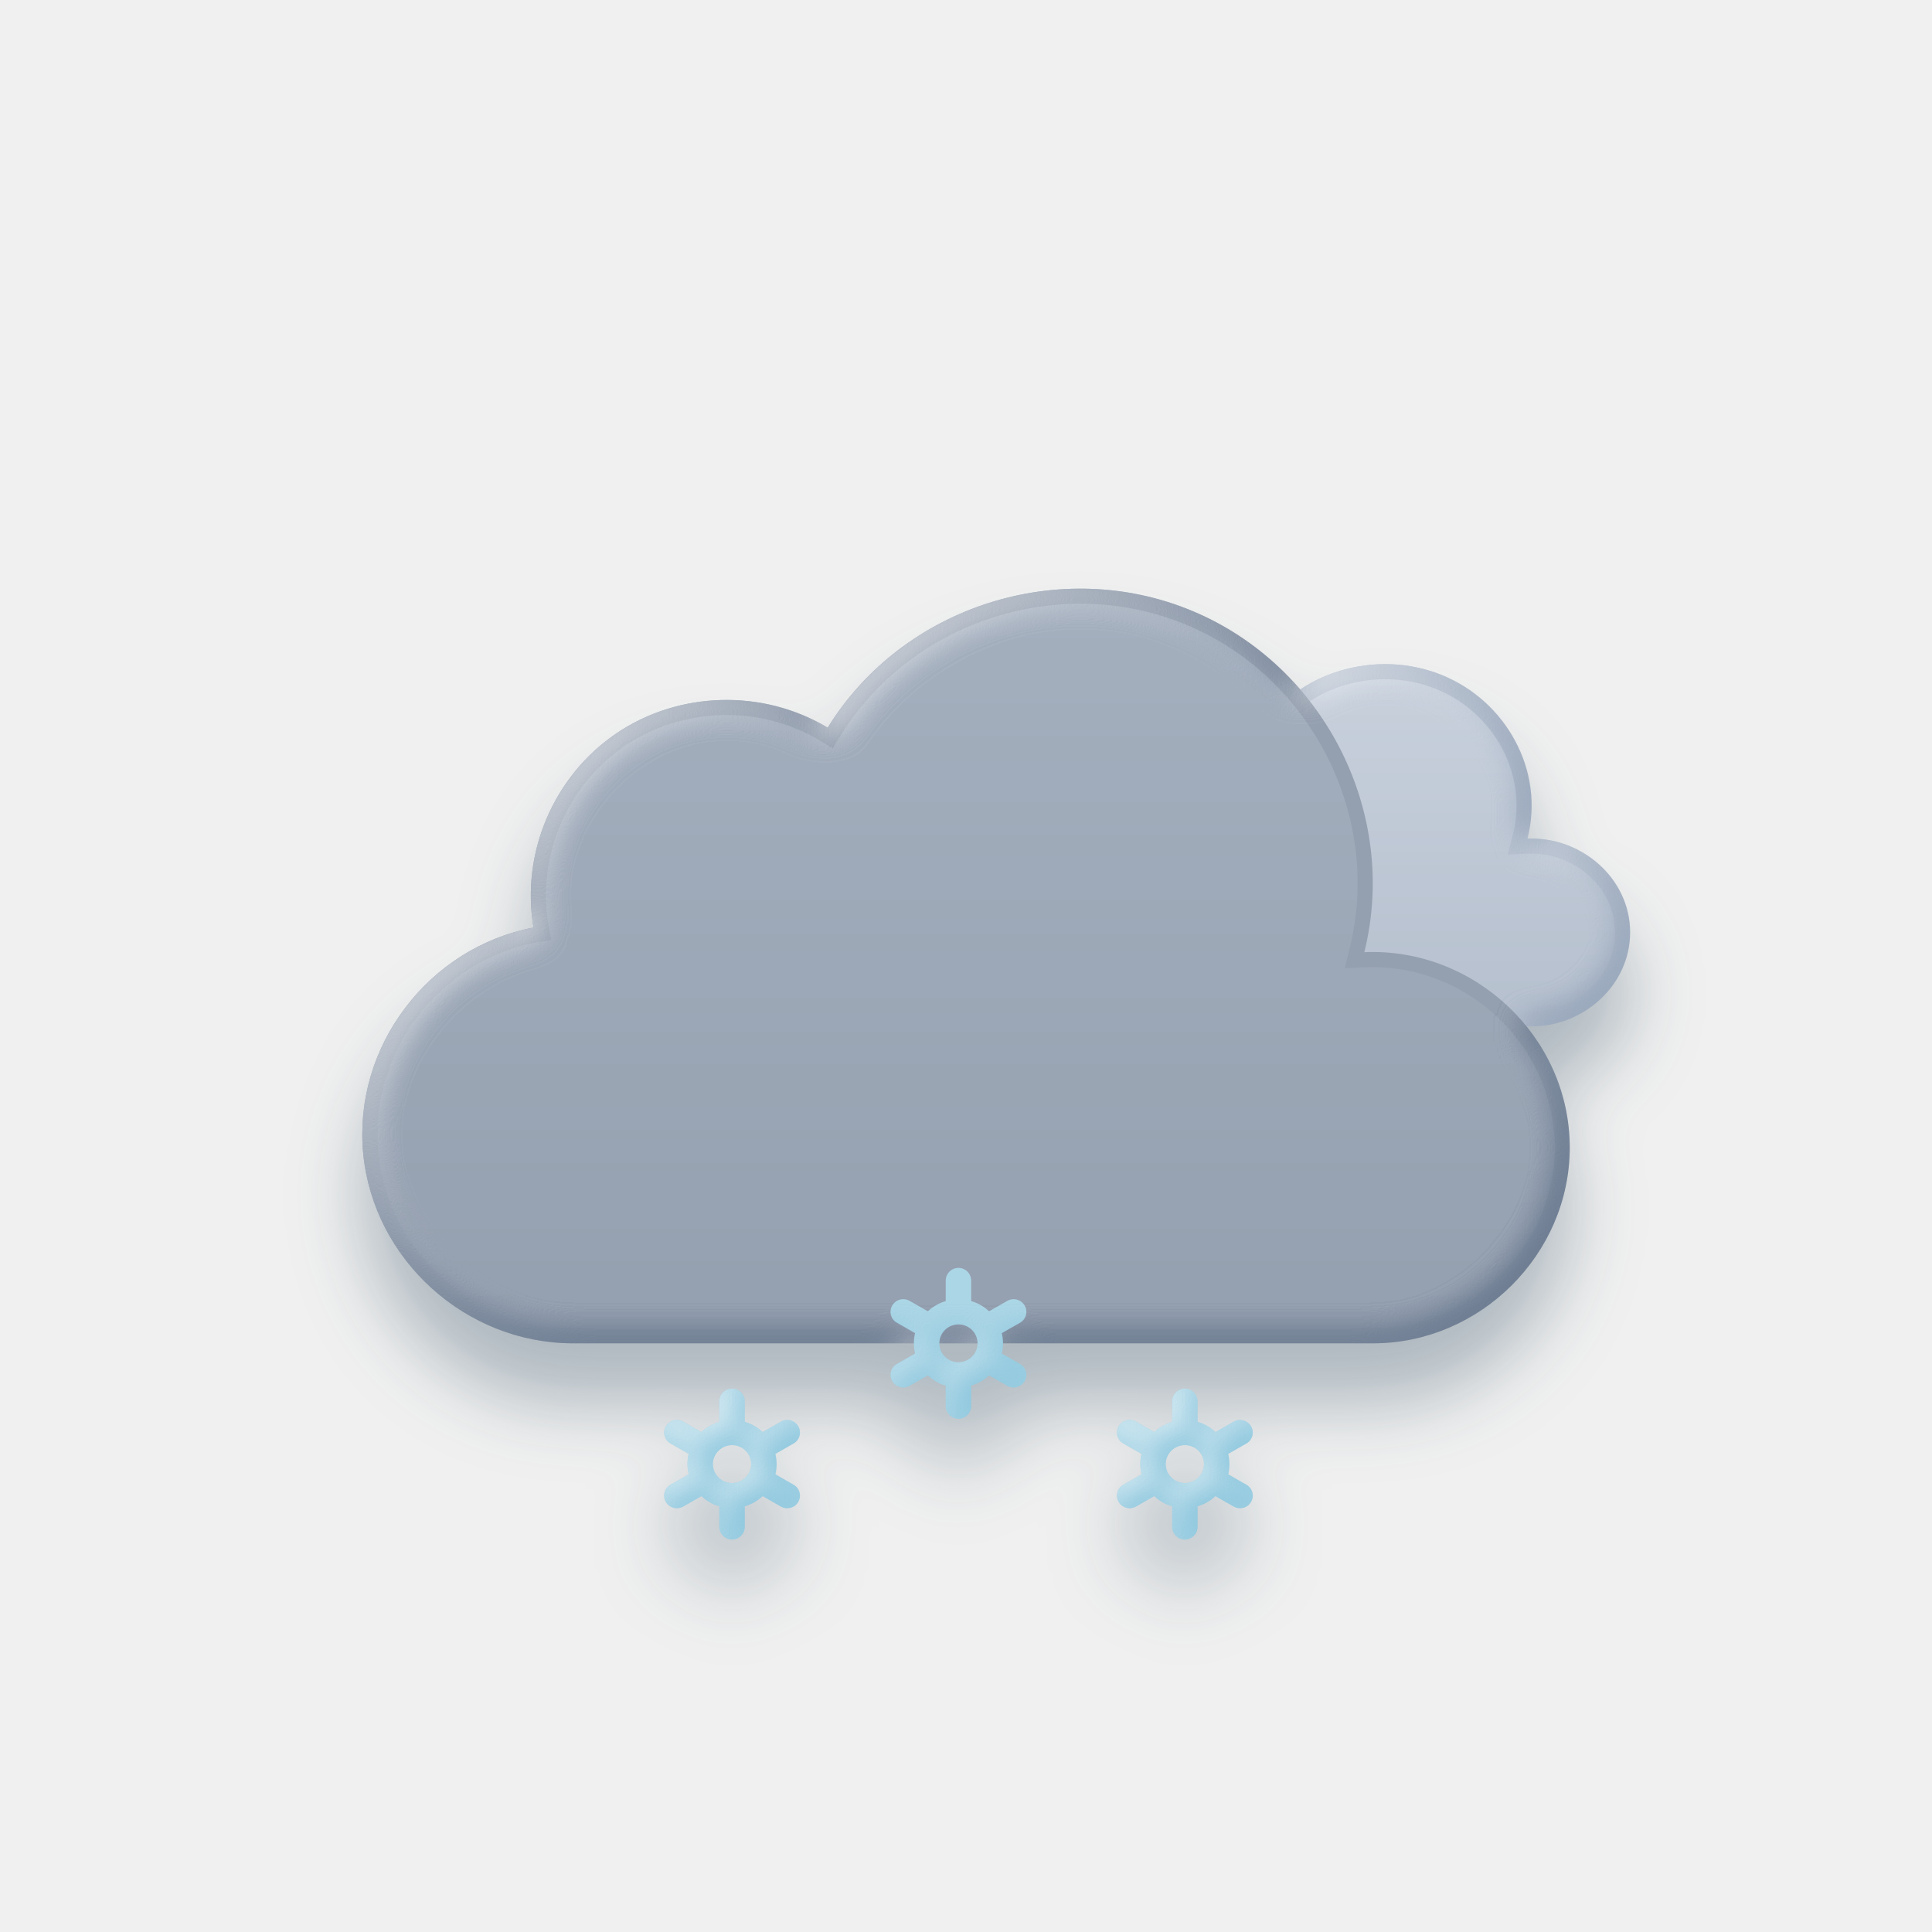
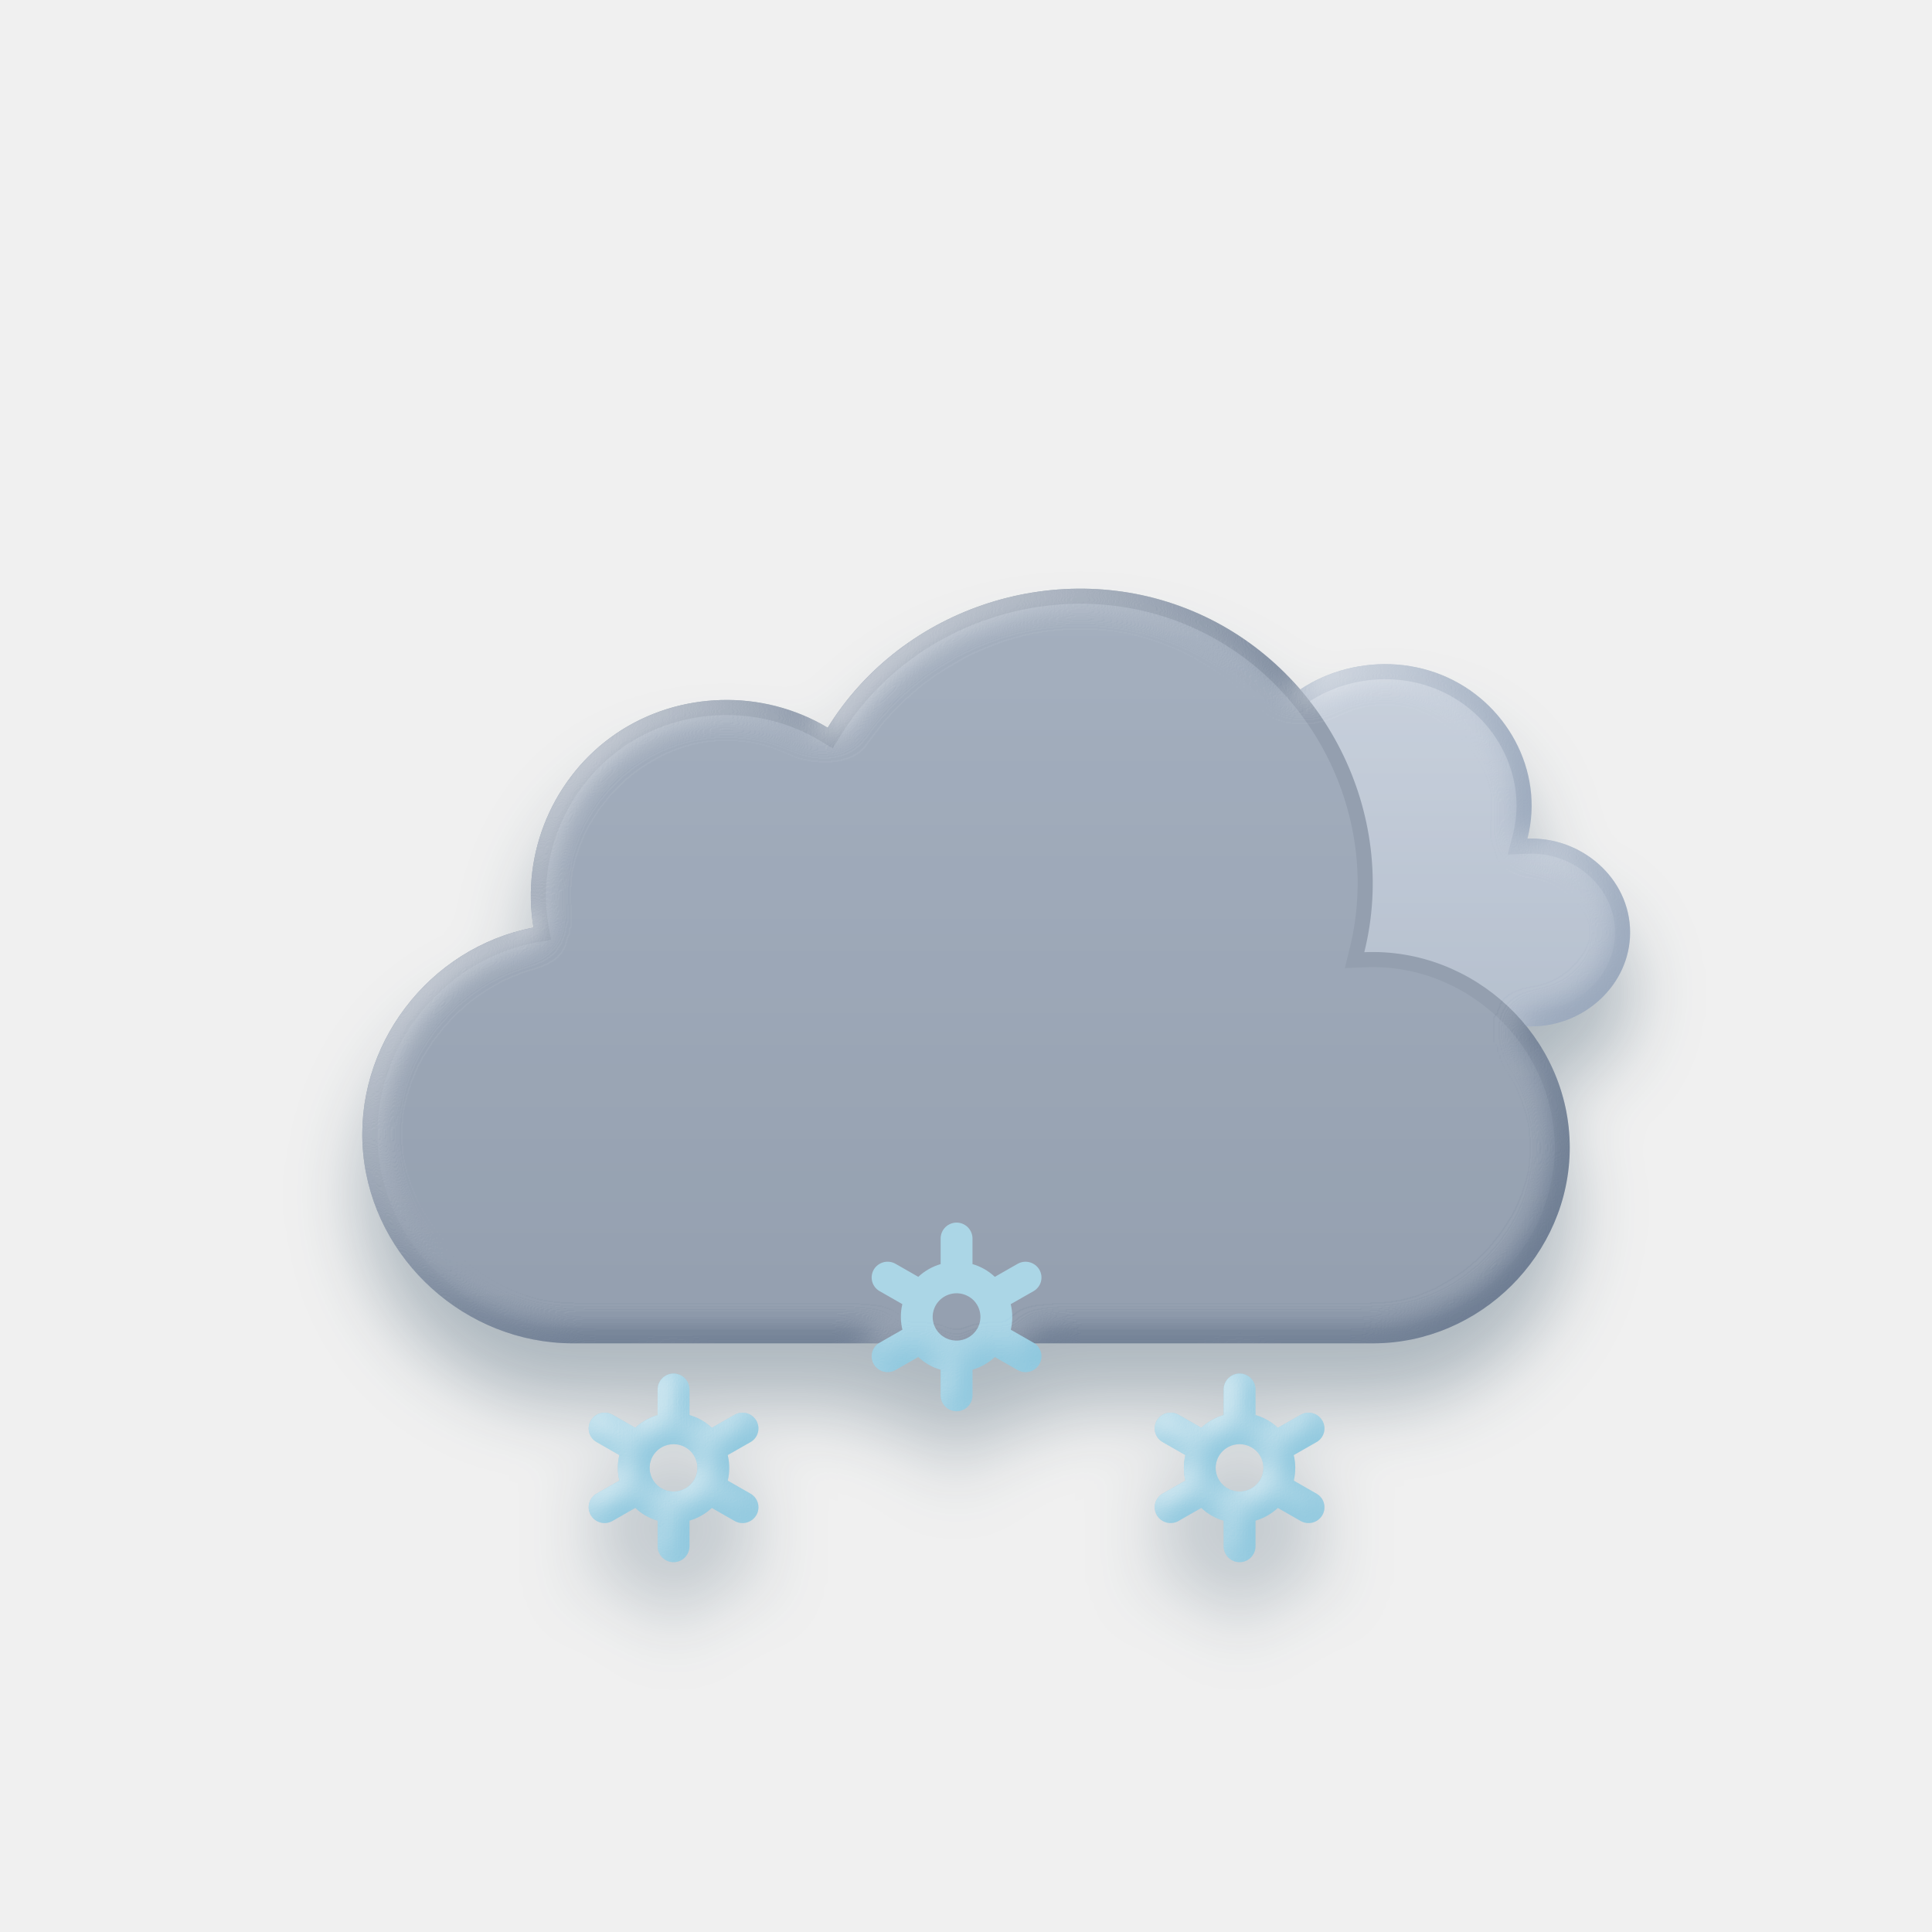
<svg xmlns="http://www.w3.org/2000/svg" viewBox="0 0 128 128" fill="none">
  <defs>
    <filter id="soft3d7" x="-35%" y="-35%" width="170%" height="185%" color-interpolation-filters="sRGB">
      <feGaussianBlur in="SourceAlpha" stdDeviation="2.4" result="blur" />
      <feOffset in="blur" dx="0" dy="4" result="off" />
      <feFlood flood-color="#17384d" flood-opacity=".30" result="shadowColor" />
      <feComposite in="shadowColor" in2="off" operator="in" result="shadow" />
      <feGaussianBlur in="SourceAlpha" stdDeviation="1.1" result="surface" />
      <feSpecularLighting in="surface" surfaceScale="5" specularConstant=".62" specularExponent="20" lighting-color="#ffffff" result="spec">
        <feDistantLight azimuth="225" elevation="60" />
      </feSpecularLighting>
      <feComposite in="spec" in2="SourceAlpha" operator="in" result="specClip" />
      <feMerge>
        <feMergeNode in="shadow" />
        <feMergeNode in="SourceGraphic" />
        <feMergeNode in="specClip" />
      </feMerge>
    </filter>
  </defs>
  <g filter="url(#soft3d7)">
    <g id="extreme-snow" clip-path="url(#clip0_1858_8878)">
      <g id="Sky">
        <g id="Clouds">
          <g id="Secondary Cloud">
            <path id="Cloud" d="M83.839 48.693C86.244 44.958 91.215 43.529 95.318 45.177C99.361 46.801 101.814 51.189 100.71 55.437L100.54 56.09L101.215 56.062C104.496 55.924 107.5 58.465 107.5 61.774C107.5 64.976 104.669 67.5 101.489 67.5H74.977C71.768 67.501 68.845 65.118 68.529 61.907C68.214 58.707 70.617 55.841 73.764 55.27L74.255 55.182L74.167 54.69C73.773 52.493 74.812 50.249 76.685 49.027C78.611 47.771 81.177 47.707 83.168 48.856L83.581 49.094L83.839 48.693Z" fill="url(#paint0_linear_1858_8878)" stroke="#94A3B8" stroke-miterlimit="10" />
          </g>
          <g id="Cloud_2">
            <path id="Cloud_3" d="M55.262 48.475C60.123 40.611 70.297 37.38 78.815 40.943C87.321 44.502 92.138 54.003 89.903 62.965L89.742 63.614L90.411 63.585C97.42 63.279 103.5 68.992 103.5 76.028C103.5 82.84 97.772 88.5 90.977 88.5H37.954C31.128 88.502 25.203 83.171 24.559 76.36C23.916 69.552 28.737 63.212 35.443 61.945L35.926 61.853L35.842 61.369C35.026 56.624 37.126 51.717 41.105 49.013C45.095 46.301 50.446 46.154 54.58 48.64L55.003 48.895L55.262 48.475Z" fill="url(#paint1_linear_1858_8878)" stroke="#64748B" stroke-miterlimit="10" />
          </g>
        </g>
      </g>
      <g id="Precipitation">
-         <g id="Snowflakes">
+         <g id="Snowflakes" transform="translate(-16 -24) scale(1.25)">
          <path id="Snowflake 1" d="M52.578 90.366L51.373 89.677C51.479 89.233 51.479 88.769 51.371 88.324L52.578 87.635C52.674 87.581 52.758 87.508 52.825 87.421C52.893 87.334 52.942 87.235 52.971 87.128C53 87.022 53.007 86.911 52.993 86.802C52.978 86.693 52.942 86.588 52.887 86.493C52.773 86.3 52.589 86.16 52.373 86.103C52.157 86.045 51.928 86.075 51.734 86.187L50.528 86.876C50.193 86.559 49.787 86.326 49.344 86.2V84.82C49.337 84.6 49.245 84.392 49.087 84.239C48.93 84.086 48.719 84 48.5 84C48.281 84 48.07 84.086 47.912 84.239C47.755 84.392 47.663 84.6 47.656 84.82V86.2C47.214 86.329 46.808 86.56 46.471 86.874L45.266 86.185C45.072 86.074 44.843 86.044 44.627 86.101C44.411 86.159 44.227 86.299 44.113 86.491C44.058 86.586 44.022 86.692 44.007 86.801C43.993 86.91 44 87.021 44.029 87.127C44.057 87.233 44.107 87.333 44.175 87.42C44.242 87.507 44.326 87.579 44.422 87.633L45.626 88.322C45.52 88.767 45.521 89.231 45.629 89.675L44.422 90.365C44.326 90.419 44.242 90.491 44.175 90.578C44.107 90.665 44.057 90.764 44.029 90.871C44 90.977 43.993 91.088 44.007 91.197C44.022 91.306 44.058 91.412 44.113 91.507C44.227 91.699 44.411 91.839 44.627 91.897C44.843 91.954 45.072 91.924 45.266 91.813L46.472 91.123C46.806 91.441 47.213 91.673 47.656 91.798V93.18C47.663 93.4 47.755 93.608 47.913 93.761C48.07 93.914 48.281 94 48.5 94C48.719 94 48.93 93.914 49.088 93.761C49.245 93.608 49.337 93.4 49.344 93.18V91.797C49.785 91.668 50.191 91.438 50.528 91.124L51.734 91.814C51.928 91.925 52.157 91.955 52.373 91.898C52.589 91.841 52.773 91.701 52.887 91.508C52.942 91.413 52.978 91.308 52.993 91.198C53.007 91.089 53 90.978 52.971 90.872C52.942 90.766 52.893 90.666 52.825 90.579C52.758 90.493 52.674 90.42 52.578 90.366ZM47.866 90.086C47.723 90.005 47.597 89.896 47.496 89.766C47.394 89.635 47.32 89.486 47.277 89.327C47.234 89.167 47.223 89.001 47.244 88.837C47.266 88.673 47.32 88.515 47.403 88.372C47.574 88.084 47.85 87.874 48.174 87.788C48.497 87.702 48.841 87.747 49.132 87.913C49.276 87.994 49.402 88.103 49.503 88.233C49.604 88.364 49.678 88.513 49.721 88.672C49.764 88.832 49.776 88.998 49.754 89.162C49.733 89.326 49.679 89.484 49.596 89.626C49.425 89.915 49.148 90.125 48.825 90.211C48.501 90.297 48.157 90.252 47.866 90.087V90.086Z" fill="#86C3DB" transform="translate(0, 8)" />
          <path id="Snowflake 2" d="M67.578 90.366L66.374 89.677C66.479 89.233 66.479 88.769 66.371 88.324L67.578 87.635C67.674 87.581 67.758 87.508 67.825 87.421C67.893 87.334 67.942 87.235 67.971 87.128C68 87.022 68.007 86.911 67.993 86.802C67.978 86.693 67.942 86.588 67.887 86.493C67.773 86.3 67.589 86.16 67.373 86.103C67.157 86.045 66.928 86.075 66.734 86.187L65.528 86.876C65.193 86.559 64.787 86.326 64.344 86.2V84.82C64.337 84.6 64.245 84.392 64.088 84.239C63.93 84.086 63.719 84 63.5 84C63.281 84 63.07 84.086 62.912 84.239C62.755 84.392 62.663 84.6 62.656 84.82V86.2C62.214 86.329 61.808 86.56 61.471 86.874L60.266 86.185C60.072 86.074 59.843 86.044 59.627 86.101C59.411 86.159 59.227 86.299 59.113 86.491C59.058 86.586 59.022 86.692 59.007 86.801C58.993 86.91 59 87.021 59.029 87.127C59.057 87.233 59.107 87.333 59.175 87.42C59.242 87.507 59.326 87.579 59.422 87.633L60.626 88.322C60.52 88.767 60.521 89.231 60.629 89.675L59.422 90.365C59.326 90.419 59.242 90.491 59.175 90.578C59.107 90.665 59.057 90.764 59.029 90.871C59 90.977 58.993 91.088 59.007 91.197C59.022 91.306 59.058 91.412 59.113 91.507C59.227 91.699 59.411 91.839 59.627 91.897C59.843 91.954 60.072 91.924 60.266 91.813L61.472 91.123C61.806 91.441 62.213 91.673 62.656 91.798V93.18C62.663 93.4 62.755 93.608 62.913 93.761C63.07 93.914 63.281 94 63.5 94C63.719 94 63.93 93.914 64.088 93.761C64.245 93.608 64.337 93.4 64.344 93.18V91.797C64.785 91.668 65.191 91.438 65.528 91.124L66.734 91.814C66.928 91.925 67.157 91.955 67.373 91.898C67.589 91.841 67.773 91.701 67.887 91.508C67.942 91.413 67.978 91.308 67.993 91.198C68.007 91.089 68 90.978 67.971 90.872C67.942 90.766 67.893 90.666 67.825 90.579C67.758 90.493 67.674 90.42 67.578 90.366ZM62.866 90.086C62.723 90.005 62.597 89.896 62.496 89.766C62.394 89.635 62.32 89.486 62.277 89.327C62.234 89.167 62.223 89.001 62.244 88.837C62.266 88.673 62.32 88.515 62.403 88.372C62.574 88.084 62.85 87.874 63.174 87.788C63.497 87.702 63.841 87.747 64.132 87.913C64.276 87.994 64.402 88.103 64.503 88.233C64.604 88.364 64.678 88.513 64.721 88.672C64.764 88.832 64.776 88.998 64.754 89.162C64.733 89.326 64.679 89.484 64.596 89.626C64.425 89.915 64.148 90.125 63.825 90.211C63.501 90.297 63.157 90.252 62.866 90.087V90.086Z" fill="#86C3DB" transform="translate(0, 0)" />
          <path id="Snowflake 3" d="M82.578 90.366L81.374 89.677C81.479 89.233 81.479 88.769 81.371 88.324L82.578 87.635C82.674 87.581 82.758 87.508 82.825 87.421C82.893 87.334 82.942 87.235 82.971 87.128C83 87.022 83.007 86.911 82.993 86.802C82.978 86.693 82.942 86.588 82.887 86.493C82.773 86.3 82.589 86.16 82.373 86.103C82.157 86.045 81.928 86.075 81.734 86.187L80.528 86.876C80.193 86.559 79.787 86.326 79.344 86.2V84.82C79.337 84.6 79.245 84.392 79.088 84.239C78.93 84.086 78.719 84 78.5 84C78.281 84 78.07 84.086 77.912 84.239C77.755 84.392 77.663 84.6 77.656 84.82V86.2C77.214 86.329 76.808 86.56 76.471 86.874L75.266 86.185C75.072 86.074 74.843 86.044 74.627 86.101C74.411 86.159 74.227 86.299 74.113 86.491C74.058 86.586 74.022 86.692 74.007 86.801C73.993 86.91 74 87.021 74.029 87.127C74.058 87.233 74.107 87.333 74.175 87.42C74.242 87.507 74.326 87.579 74.422 87.633L75.626 88.322C75.52 88.767 75.521 89.231 75.629 89.675L74.422 90.365C74.326 90.419 74.242 90.491 74.175 90.578C74.107 90.665 74.058 90.764 74.029 90.871C74 90.977 73.993 91.088 74.007 91.197C74.022 91.306 74.058 91.412 74.113 91.507C74.227 91.699 74.411 91.839 74.627 91.897C74.843 91.954 75.072 91.924 75.266 91.813L76.472 91.123C76.806 91.441 77.213 91.673 77.656 91.798V93.18C77.663 93.4 77.755 93.608 77.913 93.761C78.07 93.914 78.281 94 78.5 94C78.719 94 78.93 93.914 79.088 93.761C79.245 93.608 79.337 93.4 79.344 93.18V91.797C79.785 91.668 80.191 91.438 80.528 91.124L81.734 91.814C81.928 91.925 82.157 91.955 82.373 91.898C82.589 91.841 82.773 91.701 82.887 91.508C82.942 91.413 82.978 91.308 82.993 91.198C83.007 91.089 83 90.978 82.971 90.872C82.942 90.766 82.893 90.666 82.825 90.579C82.758 90.493 82.674 90.42 82.578 90.366ZM77.866 90.086C77.723 90.005 77.597 89.896 77.496 89.766C77.394 89.635 77.32 89.486 77.277 89.327C77.234 89.167 77.223 89.001 77.244 88.837C77.266 88.673 77.32 88.515 77.403 88.372C77.573 88.084 77.85 87.874 78.174 87.788C78.497 87.702 78.841 87.747 79.132 87.913C79.276 87.994 79.402 88.103 79.503 88.233C79.604 88.364 79.678 88.513 79.721 88.672C79.764 88.832 79.776 88.998 79.754 89.162C79.733 89.326 79.679 89.484 79.596 89.626C79.425 89.915 79.148 90.125 78.825 90.211C78.501 90.297 78.157 90.252 77.866 90.087V90.086Z" fill="#86C3DB" transform="translate(0, 8)" />
        </g>
      </g>
    </g>
    <defs>
      <linearGradient id="paint0_linear_1858_8878" x1="88" y1="44" x2="88" y2="68" gradientUnits="userSpaceOnUse">
        <stop stop-color="#B0BCCD" />
        <stop offset="1" stop-color="#94A3B8" />
      </linearGradient>
      <linearGradient id="paint1_linear_1858_8878" x1="64.001" y1="39" x2="64.001" y2="89" gradientUnits="userSpaceOnUse">
        <stop stop-color="#7C8CA2" />
        <stop offset="1" stop-color="#64748B" />
      </linearGradient>
      <clipPath id="clip0_1858_8878">
        <rect width="128" height="128" fill="white" />
      </clipPath>
    </defs>
  </g>
</svg>
